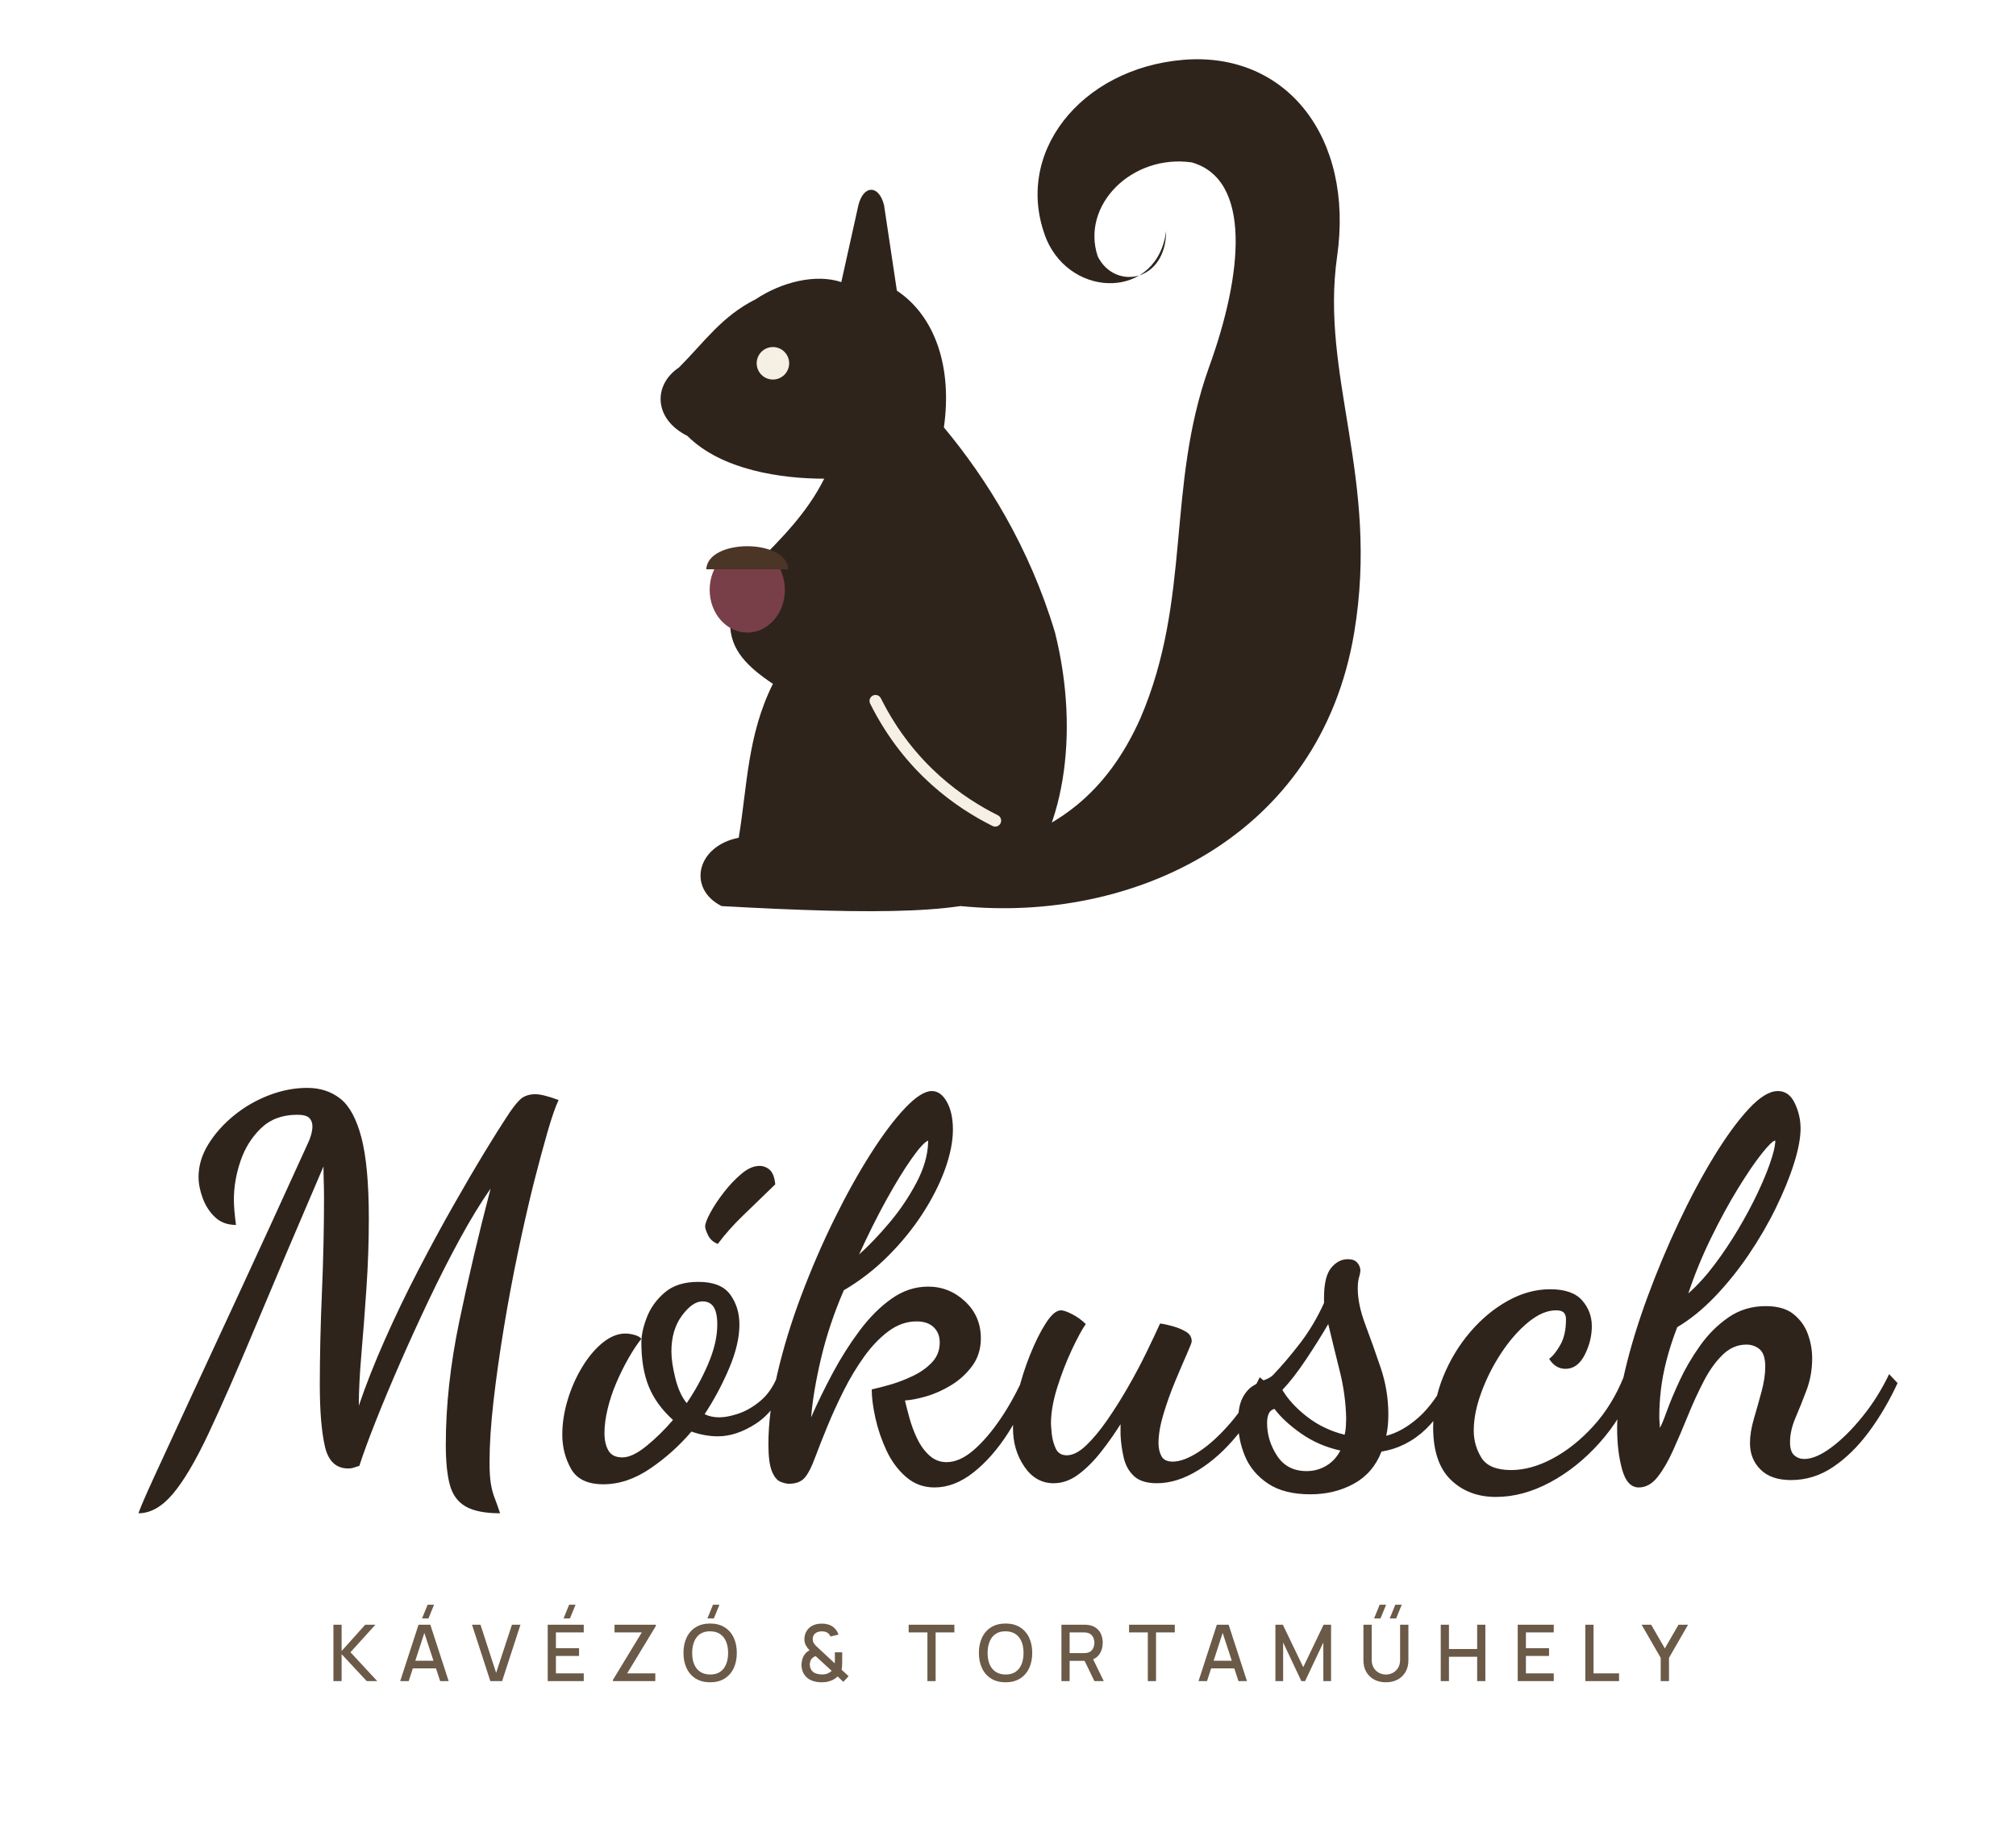
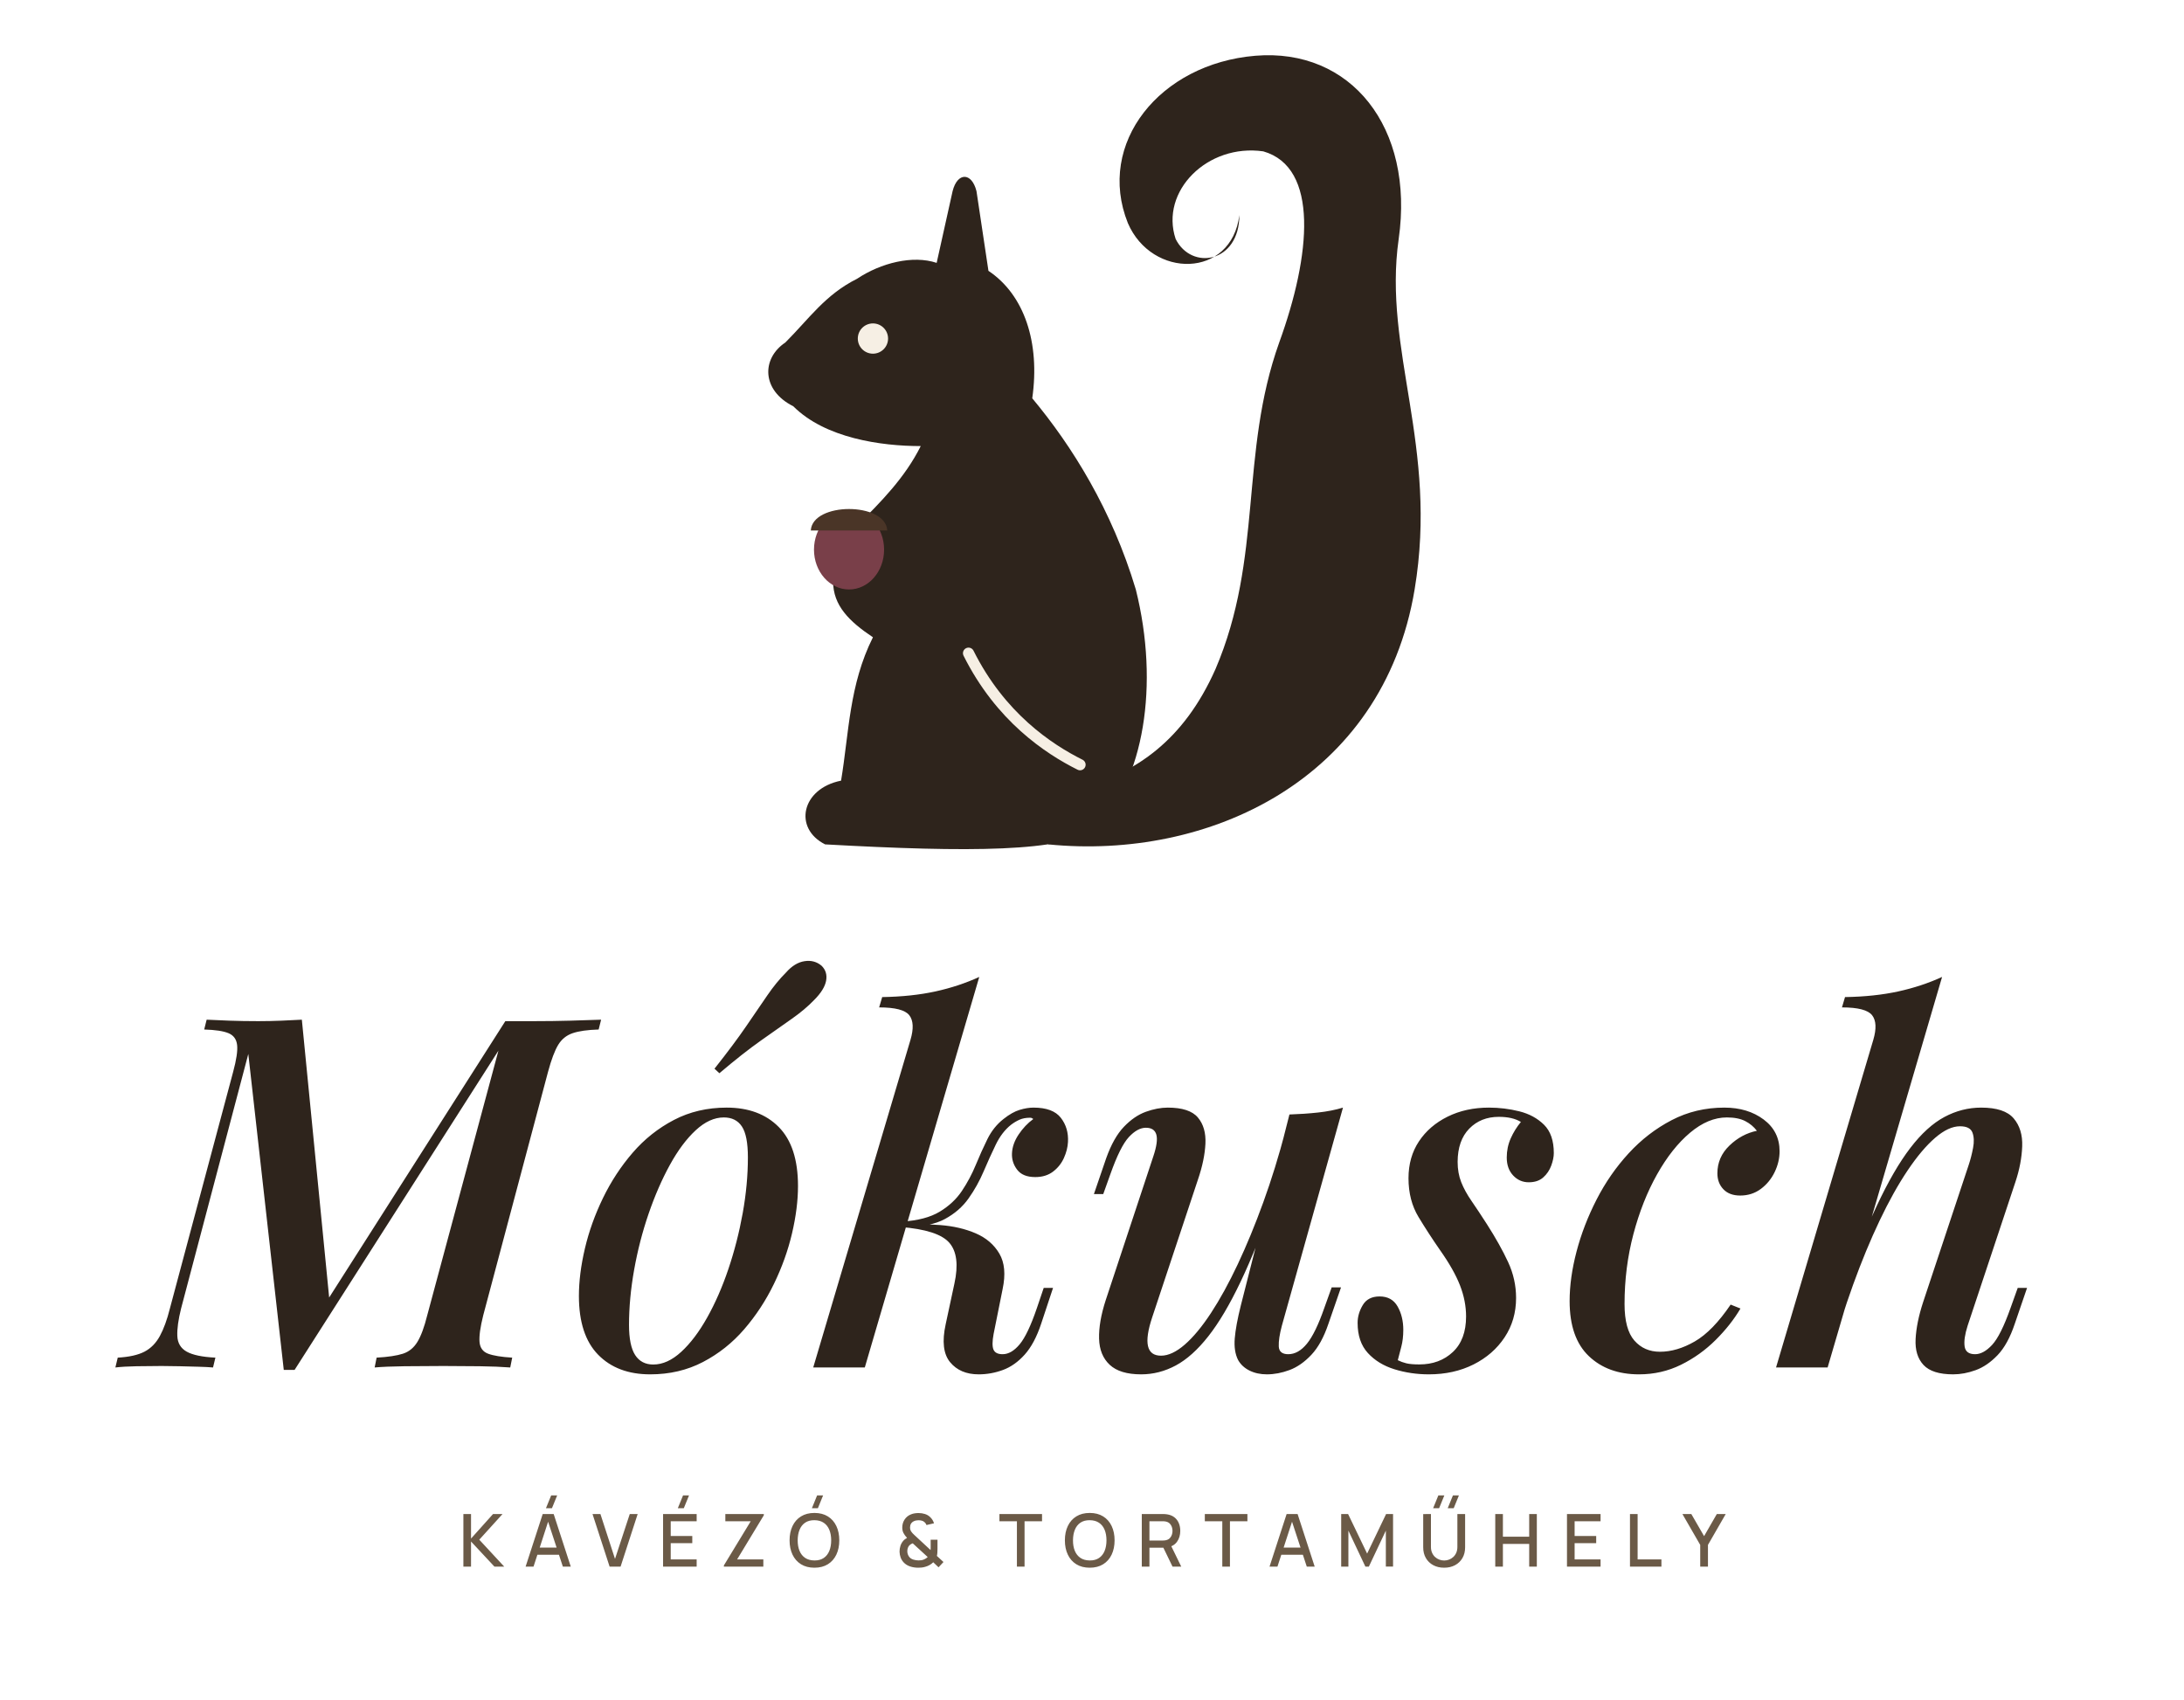
- <svg xmlns="http://www.w3.org/2000/svg" viewBox="0 0 283 256" role="img" aria-label="Mókusch kávézó és tortaműhely – logó">
-   <g transform="translate(65.3 0) scale(1.2)">
+ <svg xmlns="http://www.w3.org/2000/svg" viewBox="0 0 329 256" role="img" aria-label="Mókusch kávézó és tortaműhely – logó">
+   <g transform="translate(88.3 0) scale(1.2)">
    <path d="M58 106 C 78 108, 100 98, 104 74 C 107 56, 100 44, 102 30 C 104 16, 96 6, 84 7 C 72 8, 64 18, 68 28 C 71 35, 81 35, 82 27 C 82 33, 76 34, 74 30 C 72 24, 78 18, 85 19 C 92 21, 91 32, 87 43 C 82 57, 85 70, 79 84 C 75 93, 69 97, 62 99 Z" fill="#2E241C" />
    <path d="M30 106 C 26 104, 27 99, 32 98 C 33 92, 33 86, 36 80 C 33 78, 31 76, 31 73 C 28 70, 30 66, 34 66 C 37 63, 40 60, 42 56 C 37 56, 30 55, 26 51 C 22 49, 22 45, 25 43 C 28 40, 30 37, 34 35 C 37 33, 41 32, 44 33 L 46 24 C 46.6 21.6, 48.4 21.6, 49 24 L 50.5 34 C 55 37, 57 43, 56 50 C 61 56, 66 64, 69 74 C 72 86, 70 98, 64 104 C 60 107, 48 107, 30 106 Z" fill="#2E241C" />
    <circle cx="36" cy="42.5" r="1.9" fill="#F6EFE4" />
    <path d="M48 82 C 52 90, 58 94, 62 96" fill="none" stroke="#F6EFE4" stroke-width="1.4" stroke-linecap="round" />
    <g transform="translate(29 63)">
      <ellipse cx="4" cy="6" rx="4.4" ry="5" fill="#793F49" />
      <path d="M-0.8 3.6 C -0.6 0, 8.6 0, 8.8 3.6 Z" fill="#4A3527" />
    </g>
  </g>
-   <path d="M19.437 212.438Q19.807 211.328 21.62 207.369Q23.433 203.41 26.504 196.787Q29.575 190.164 33.793 181.062Q38.011 171.96 43.191 160.564Q43.487 159.972 43.672 159.306Q43.857 158.64 43.857 158.122Q43.857 157.382 43.413 156.938Q42.969 156.494 41.711 156.494Q38.603 156.494 36.642 158.381Q34.681 160.268 33.756 163.006Q32.831 165.744 32.831 168.408Q32.831 169.074 32.905 169.962Q32.979 170.85 33.127 171.96Q31.351 171.96 30.204 170.887Q29.057 169.814 28.465 168.223Q27.873 166.632 27.873 165.226Q27.873 162.858 29.242 160.638Q30.611 158.418 32.831 156.605Q35.051 154.792 37.752 153.756Q40.453 152.72 43.117 152.72Q45.855 152.72 47.779 154.237Q49.703 155.754 50.739 159.713Q51.775 163.672 51.775 171.072Q51.775 175.882 51.442 180.803Q51.109 185.724 50.739 190.016Q50.369 194.308 50.369 197.342Q51.849 192.976 54.032 188.055Q56.215 183.134 58.731 178.287Q61.247 173.44 63.689 169.148Q66.131 164.856 68.092 161.637Q70.053 158.418 71.089 156.864Q72.125 155.236 72.939 154.422Q73.753 153.608 75.159 153.608Q76.195 153.608 78.415 154.422Q77.749 155.828 76.861 158.899Q75.973 161.97 74.937 166.04Q73.827 170.48 72.717 175.771Q71.607 181.062 70.719 186.464Q69.831 191.866 69.276 196.713Q68.721 201.56 68.721 205.26Q68.721 207.184 68.906 208.294Q69.091 209.404 69.424 210.255Q69.757 211.106 70.201 212.438Q67.019 212.438 65.354 211.476Q63.689 210.514 63.134 208.405Q62.579 206.296 62.579 202.818Q62.579 194.604 64.466 185.539Q66.353 176.474 68.869 166.854Q66.797 169.814 64.577 173.884Q62.357 177.954 60.211 182.468Q58.065 186.982 56.141 191.385Q54.217 195.788 52.737 199.525Q51.257 203.262 50.443 205.778Q49.777 206.0 49.518 206.074Q49.259 206.148 48.889 206.148Q46.299 206.148 45.596 203.003Q44.893 199.858 44.893 194.382Q44.893 191.496 44.967 188.203Q45.041 184.91 45.189 181.469Q45.337 178.028 45.411 174.624Q45.485 171.22 45.485 168.112Q45.485 167.002 45.448 165.892Q45.411 164.782 45.411 163.746Q39.787 176.844 35.902 186.131Q32.017 195.418 29.279 201.227Q26.541 207.036 24.247 209.737Q21.953 212.438 19.437 212.438ZM84.705 208.368Q81.375 208.368 80.154 206.185Q78.933 204.002 78.933 201.412Q78.933 199.044 79.673 196.565Q80.413 194.086 81.708 191.94Q83.003 189.794 84.594 188.499Q86.185 187.204 87.813 187.204Q88.331 187.204 89.034 187.389Q89.737 187.574 90.033 187.944Q89.145 189.054 88.22 190.682Q87.295 192.31 86.518 194.123Q85.741 195.936 85.297 197.786Q84.853 199.636 84.853 201.19Q84.853 202.67 85.408 203.632Q85.963 204.594 87.369 204.594Q88.775 204.594 90.736 203.003Q92.697 201.412 94.473 199.34Q92.105 197.194 91.069 194.641Q90.033 192.088 90.033 188.462Q90.033 186.908 90.81 184.91Q91.587 182.912 93.326 181.432Q95.065 179.952 98.025 179.952Q101.207 179.952 102.502 181.728Q103.797 183.504 103.797 185.946Q103.797 188.684 102.354 192.088Q100.911 195.492 98.913 198.526Q99.801 198.97 100.985 198.97Q102.095 198.97 103.649 198.452Q105.203 197.934 106.683 196.713Q108.163 195.492 109.051 193.42L110.383 194.382Q108.755 198.156 106.054 199.895Q103.353 201.634 100.763 201.634Q99.801 201.634 98.839 201.449Q97.877 201.264 97.063 200.968Q94.547 203.928 91.291 206.148Q88.035 208.368 84.705 208.368ZM96.397 196.972Q98.173 194.382 99.431 191.422Q100.689 188.462 100.689 185.946Q100.689 184.244 100.171 183.467Q99.653 182.69 98.617 182.69Q97.211 182.69 95.731 184.688Q94.251 186.686 94.251 189.72Q94.251 191.274 94.806 193.494Q95.361 195.714 96.397 196.972ZM100.763 174.624Q99.801 174.254 99.394 173.403Q98.987 172.552 98.987 172.182Q98.987 171.59 99.727 170.221Q100.467 168.852 101.651 167.335Q102.835 165.818 104.13 164.745Q105.425 163.672 106.609 163.672Q107.423 163.672 108.052 164.227Q108.681 164.782 108.829 166.262Q106.239 168.778 104.278 170.665Q102.317 172.552 100.763 174.624ZM131.177 208.812Q128.883 208.812 127.181 207.332Q125.479 205.852 124.443 203.632Q123.407 201.412 122.889 199.081Q122.371 196.75 122.371 195.048Q123.407 194.826 124.961 194.382Q126.515 193.938 128.143 193.161Q129.771 192.384 130.844 191.237Q131.917 190.09 131.917 188.462Q131.917 187.13 131.066 186.316Q130.215 185.502 128.661 185.502Q126.589 185.502 124.739 186.871Q122.889 188.24 121.298 190.46Q119.707 192.68 118.412 195.27Q117.117 197.86 116.118 200.302Q115.119 202.744 114.453 204.52Q113.639 206.74 112.899 207.517Q112.159 208.294 110.753 208.294Q110.235 208.294 109.532 207.998Q108.829 207.702 108.348 206.518Q107.867 205.334 107.867 202.744Q107.867 198.23 109.125 192.828Q110.383 187.426 112.492 181.839Q114.601 176.252 117.117 171.146Q119.633 166.04 122.223 161.97Q124.813 157.9 127.07 155.532Q129.327 153.164 130.807 153.164Q132.065 153.164 132.916 154.681Q133.767 156.198 133.767 158.566Q133.767 161.082 132.657 164.153Q131.547 167.224 129.512 170.369Q127.477 173.514 124.665 176.326Q121.853 179.138 118.449 181.136Q116.377 185.946 115.267 190.645Q114.157 195.344 113.861 198.97Q115.193 195.936 116.895 192.754Q118.597 189.572 120.669 186.797Q122.741 184.022 125.146 182.32Q127.551 180.618 130.289 180.618Q133.249 180.618 135.469 182.69Q137.689 184.762 137.689 187.87Q137.689 190.09 136.505 191.718Q135.321 193.346 133.582 194.419Q131.843 195.492 130.067 196.01Q128.291 196.528 127.033 196.602Q127.255 197.564 127.662 199.044Q128.069 200.524 128.735 201.93Q129.401 203.336 130.437 204.298Q131.473 205.26 132.879 205.26Q134.729 205.26 136.69 203.558Q138.651 201.856 140.538 199.044Q142.425 196.232 143.905 192.828L144.941 194.086Q143.683 197.786 141.5 201.19Q139.317 204.594 136.653 206.703Q133.989 208.812 131.177 208.812ZM120.595 176.104Q122.593 174.328 124.813 171.701Q127.033 169.074 128.624 166.077Q130.215 163.08 130.289 160.342Q130.289 160.268 130.289 160.231Q130.289 160.194 130.289 160.12Q129.549 160.416 127.958 162.673Q126.367 164.93 124.443 168.408Q122.519 171.886 120.595 176.104ZM147.901 208.22Q145.385 208.22 143.794 205.889Q142.203 203.558 142.203 200.524Q142.203 198.452 142.869 195.64Q143.535 192.828 144.608 190.164Q145.681 187.5 146.828 185.724Q147.975 183.948 148.937 183.948Q149.455 183.948 150.528 184.503Q151.601 185.058 152.415 185.872Q151.601 187.056 150.454 189.498Q149.307 191.94 148.419 194.752Q147.531 197.564 147.531 199.858Q147.531 200.154 147.642 201.264Q147.753 202.374 148.197 203.336Q148.641 204.298 149.751 204.298Q151.009 204.298 152.452 202.929Q153.895 201.56 155.412 199.377Q156.929 197.194 158.372 194.678Q159.815 192.162 160.962 189.794Q162.109 187.426 162.849 185.798Q163.515 185.872 164.588 186.168Q165.661 186.464 166.475 186.945Q167.289 187.426 167.289 188.314Q167.289 188.536 166.586 190.127Q165.883 191.718 164.958 193.938Q164.033 196.158 163.33 198.489Q162.627 200.82 162.627 202.596Q162.627 203.632 163.034 204.409Q163.441 205.186 164.625 205.186Q166.179 205.186 168.325 203.78Q170.471 202.374 172.765 199.71Q175.059 197.046 176.835 193.346L177.945 194.234Q176.317 198.23 173.727 201.412Q171.137 204.594 168.177 206.407Q165.217 208.22 162.405 208.22Q160.259 208.22 159.186 207.221Q158.113 206.222 157.743 204.631Q157.373 203.04 157.299 201.412Q157.299 201.042 157.299 200.635Q157.299 200.228 157.299 199.932Q156.041 201.93 154.561 203.817Q153.081 205.704 151.416 206.962Q149.751 208.22 147.901 208.22ZM183.939 209.774Q180.239 209.774 177.982 208.257Q175.725 206.74 174.763 204.409Q173.801 202.078 173.801 199.636Q173.801 197.49 174.393 196.306Q174.985 195.122 175.873 194.567Q176.761 194.012 177.538 193.716Q178.315 193.42 178.685 193.05Q180.535 191.126 182.496 188.573Q184.457 186.02 185.863 182.912V182.172Q185.863 179.212 186.862 177.991Q187.861 176.77 189.193 176.77Q190.081 176.77 190.488 177.214Q190.895 177.658 190.969 178.25Q190.969 178.694 190.784 179.286Q190.599 179.878 190.599 180.914Q190.599 183.134 191.672 185.983Q192.745 188.832 193.818 192.014Q194.891 195.196 194.891 198.526Q194.891 199.414 194.817 200.154Q194.743 200.894 194.595 201.56Q196.889 200.968 199.109 199.007Q201.329 197.046 203.327 193.198L204.215 193.864Q202.809 198.082 200.145 200.635Q197.481 203.188 193.929 203.78Q192.745 206.814 190.044 208.294Q187.343 209.774 183.939 209.774ZM183.421 206.518Q184.901 206.518 186.159 205.778Q187.417 205.038 188.157 203.632Q185.123 202.966 182.681 201.264Q180.239 199.562 178.907 197.786Q177.871 198.008 177.871 199.784Q177.871 202.226 179.277 204.372Q180.683 206.518 183.421 206.518ZM188.749 201.412Q188.897 200.894 188.934 200.191Q188.971 199.488 188.971 199.118Q188.897 195.788 188.083 192.532Q187.269 189.276 186.455 185.872Q185.123 188.166 183.347 190.83Q181.571 193.494 180.017 195.122Q181.201 197.12 183.495 198.896Q185.789 200.672 188.749 201.412ZM209.987 210.144Q206.139 210.144 203.66 207.739Q201.181 205.334 201.181 200.376Q201.181 196.75 202.587 193.272Q203.993 189.794 206.361 187.019Q208.729 184.244 211.652 182.616Q214.575 180.988 217.609 180.988Q220.717 180.988 222.086 182.542Q223.455 184.096 223.455 186.168Q223.455 188.24 222.456 190.201Q221.457 192.162 219.755 192.162Q218.349 192.162 217.461 190.756Q218.201 190.238 219.015 188.832Q219.829 187.426 219.829 185.206Q219.829 184.614 219.533 184.281Q219.237 183.948 218.423 183.948Q216.573 183.948 214.538 185.613Q212.503 187.278 210.764 189.905Q209.025 192.532 207.952 195.455Q206.879 198.378 206.879 200.82Q206.879 202.892 207.952 204.631Q209.025 206.37 212.133 206.37Q214.945 206.37 217.979 204.742Q221.013 203.114 223.677 200.191Q226.341 197.268 227.969 193.198L229.449 194.53Q227.673 199.044 224.528 202.559Q221.383 206.074 217.572 208.109Q213.761 210.144 209.987 210.144ZM230.041 208.812Q228.413 208.812 227.71 206.296Q227.007 203.78 227.007 200.45Q227.007 197.046 228.154 192.236Q229.301 187.426 231.262 182.098Q233.223 176.77 235.628 171.664Q238.033 166.558 240.586 162.377Q243.139 158.196 245.47 155.68Q247.801 153.164 249.577 153.164Q251.131 153.164 251.945 154.866Q252.759 156.568 252.759 158.418Q252.759 160.416 251.834 163.339Q250.909 166.262 249.281 169.592Q247.653 172.922 245.47 176.141Q243.287 179.36 240.734 182.024Q238.181 184.688 235.443 186.316Q234.481 188.832 233.926 191.015Q233.371 193.198 233.149 195.122Q232.927 197.046 232.927 198.896Q232.927 199.266 232.964 199.673Q233.001 200.08 233.001 200.45Q233.297 200.006 233.963 198.156Q234.629 196.306 235.776 193.827Q236.923 191.348 238.625 188.943Q240.327 186.538 242.621 184.947Q244.915 183.356 247.875 183.356Q250.391 183.356 251.797 184.503Q253.203 185.65 253.795 187.315Q254.387 188.98 254.387 190.682Q254.387 193.05 253.61 195.122Q252.833 197.194 252.056 199.007Q251.279 200.82 251.279 202.448Q251.279 203.78 251.871 204.298Q252.463 204.816 253.277 204.816Q254.905 204.816 257.088 203.188Q259.271 201.56 261.454 198.859Q263.637 196.158 265.191 192.902L266.375 194.16Q264.673 197.86 262.379 200.968Q260.085 204.076 257.347 205.926Q254.609 207.776 251.427 207.776Q248.615 207.776 247.135 206.296Q245.655 204.816 245.655 202.596Q245.655 201.042 246.21 199.155Q246.765 197.268 247.283 195.344Q247.801 193.42 247.801 191.866Q247.801 190.09 247.024 189.424Q246.247 188.758 245.137 188.758Q243.287 188.758 241.807 190.201Q240.327 191.644 239.143 193.938Q237.959 196.232 236.923 198.785Q235.887 201.338 234.851 203.632Q233.815 205.926 232.668 207.369Q231.521 208.812 230.041 208.812ZM236.997 181.58Q238.921 179.878 240.697 177.51Q242.473 175.142 243.99 172.589Q245.507 170.036 246.654 167.631Q247.801 165.226 248.467 163.302Q249.133 161.378 249.207 160.342Q249.207 160.268 249.207 160.231Q249.207 160.194 249.207 160.12Q248.763 160.12 247.32 161.933Q245.877 163.746 243.99 166.817Q242.103 169.888 240.216 173.736Q238.329 177.584 236.997 181.58Z" fill="#2E241C" />
-   <path d="M46.805 236.0V228.08H47.956V231.776L51.271 228.08H52.701L49.199 231.945L52.957 236.0H51.483L47.956 232.216V236.0ZM60.147 227.2H59.245L60.029 225.275H60.931ZM56.179 236.0 58.753 228.08H60.407L62.981 236.0H61.789L59.417 228.773H59.718L57.371 236.0ZM57.514 234.214V233.136H61.65V234.214ZM68.832 236.0 66.258 228.08H67.449L69.646 234.838L71.868 228.08H73.059L70.485 236.0ZM80.01 227.2H79.108L79.893 225.275H80.795ZM76.886 236.0V228.08H81.946V229.165H78.038V231.384H81.286V232.469H78.038V234.915H81.946V236.0ZM86.046 236.0V235.82L90.091 229.165H86.266V228.08H92.063V228.267L88.041 234.911H91.99V236.0ZM100.208 227.2H99.306L100.09 225.275H100.992ZM99.687 236.165Q98.501 236.165 97.664 235.644Q96.827 235.124 96.385 234.194Q95.943 233.265 95.943 232.04Q95.943 230.815 96.385 229.886Q96.827 228.956 97.664 228.436Q98.501 227.915 99.687 227.915Q100.873 227.915 101.71 228.436Q102.547 228.956 102.989 229.886Q103.431 230.815 103.431 232.04Q103.431 233.265 102.989 234.194Q102.547 235.124 101.71 235.644Q100.873 236.165 99.687 236.165ZM99.687 235.072Q100.528 235.08 101.088 234.699Q101.649 234.319 101.929 233.633Q102.21 232.947 102.21 232.04Q102.21 231.133 101.929 230.453Q101.649 229.774 101.088 229.395Q100.528 229.015 99.687 229.008Q98.845 229 98.287 229.38Q97.729 229.759 97.448 230.446Q97.168 231.133 97.164 232.04Q97.161 232.947 97.441 233.626Q97.722 234.304 98.284 234.685Q98.845 235.065 99.687 235.072ZM115.328 236.165Q114.667 236.165 114.088 235.971Q113.51 235.776 113.121 235.358Q112.815 235.021 112.67 234.618Q112.525 234.214 112.509 233.756Q112.507 233.31 112.638 232.889Q112.769 232.467 113.048 232.139Q113.174 231.985 113.327 231.873Q113.48 231.761 113.638 231.673Q113.284 231.288 113.102 230.939Q112.919 230.59 112.919 230.108Q112.919 229.44 113.271 228.904Q113.623 228.368 114.236 228.128Q114.516 228.014 114.807 227.972Q115.097 227.93 115.376 227.93Q115.871 227.93 116.333 228.075Q116.795 228.219 117.121 228.542Q117.33 228.733 117.477 228.976Q117.624 229.219 117.701 229.473L116.568 229.737Q116.476 229.473 116.26 229.29Q116.078 229.129 115.838 229.072Q115.598 229.015 115.361 229.015Q114.971 229.015 114.661 229.162Q114.373 229.301 114.231 229.54Q114.089 229.78 114.089 230.115Q114.089 230.41 114.194 230.593Q114.298 230.775 114.47 230.973Q114.577 231.088 114.722 231.221Q114.866 231.354 115.02 231.497L117.18 233.503Q117.191 233.38 117.195 233.244Q117.198 233.107 117.198 232.982L117.195 231.952H118.225V233.312Q118.225 233.657 118.204 233.934Q118.183 234.211 118.133 234.39L119.127 235.307L118.383 236.103L117.583 235.344Q117.334 235.597 117.019 235.77Q116.703 235.943 116.384 236.026Q116.119 236.108 115.857 236.137Q115.596 236.165 115.328 236.165ZM115.365 235.065Q115.585 235.065 115.77 235.04Q115.955 235.015 116.128 234.944Q116.361 234.85 116.505 234.751Q116.65 234.652 116.751 234.559L114.496 232.491Q114.324 232.552 114.178 232.649Q114.032 232.746 113.928 232.872Q113.803 233.032 113.74 233.242Q113.677 233.452 113.678 233.694Q113.682 233.961 113.766 234.177Q113.849 234.392 113.99 234.563Q114.21 234.828 114.602 234.947Q114.993 235.065 115.365 235.065ZM130.189 236.0V229.165H127.556V228.08H133.973V229.165H131.34V236.0ZM141.158 236.165Q139.972 236.165 139.135 235.644Q138.298 235.124 137.857 234.194Q137.415 233.265 137.415 232.04Q137.415 230.815 137.857 229.886Q138.298 228.956 139.135 228.436Q139.972 227.915 141.158 227.915Q142.345 227.915 143.182 228.436Q144.018 228.956 144.46 229.886Q144.902 230.815 144.902 232.04Q144.902 233.265 144.46 234.194Q144.018 235.124 143.182 235.644Q142.345 236.165 141.158 236.165ZM141.158 235.072Q142 235.08 142.56 234.699Q143.12 234.319 143.401 233.633Q143.681 232.947 143.681 232.04Q143.681 231.133 143.401 230.453Q143.12 229.774 142.56 229.395Q142 229.015 141.158 229.008Q140.317 229 139.759 229.38Q139.2 229.759 138.92 230.446Q138.639 231.133 138.636 232.04Q138.632 232.947 138.913 233.626Q139.193 234.304 139.755 234.685Q140.317 235.065 141.158 235.072ZM149 236.0V228.08H152.201Q152.317 228.08 152.487 228.088Q152.658 228.096 152.81 228.124Q153.474 228.227 153.916 228.574Q154.359 228.922 154.578 229.449Q154.797 229.976 154.797 230.617Q154.797 231.563 154.313 232.247Q153.829 232.931 152.861 233.1L152.392 233.155H150.152V236.0ZM153.631 236.0 152.069 232.777 153.228 232.48 154.944 236.0ZM150.152 232.069H152.157Q152.265 232.069 152.4 232.058Q152.535 232.047 152.656 232.018Q153.01 231.934 153.223 231.712Q153.437 231.49 153.532 231.199Q153.628 230.909 153.628 230.617Q153.628 230.326 153.532 230.035Q153.437 229.745 153.223 229.523Q153.01 229.301 152.656 229.217Q152.535 229.186 152.4 229.175Q152.265 229.165 152.157 229.165H150.152ZM161.128 236.0V229.165H158.496V228.08H164.912V229.165H162.28V236.0ZM168.244 236.0 170.818 228.08H172.472L175.046 236.0H173.854L171.482 228.773H171.783L169.436 236.0ZM169.579 234.214V233.136H173.715V234.214ZM179.038 236.0V228.08H180.079L182.946 234.038L185.803 228.08H186.851V235.996H185.766V230.577L183.207 236.0H182.682L180.123 230.577V236.0ZM194.55 236.165Q193.619 236.165 192.908 235.784Q192.196 235.402 191.795 234.71Q191.393 234.018 191.393 233.085V228.087L192.559 228.08V233.026Q192.559 233.53 192.73 233.915Q192.9 234.299 193.186 234.558Q193.472 234.817 193.828 234.949Q194.184 235.08 194.55 235.08Q194.924 235.08 195.28 234.947Q195.636 234.814 195.92 234.554Q196.204 234.295 196.373 233.911Q196.541 233.527 196.541 233.026V228.08H197.707V233.085Q197.707 234.016 197.306 234.708Q196.904 235.4 196.193 235.783Q195.482 236.165 194.55 236.165ZM195.988 227.2H195.086L195.87 225.275H196.772ZM193.791 227.2H192.889L193.674 225.275H194.576ZM202.247 236.0V228.08H203.399V231.494H207.359V228.08H208.51V236.0H207.359V232.579H203.399V236.0ZM213.052 236.0V228.08H218.112V229.165H214.203V231.384H217.452V232.469H214.203V234.915H218.112V236.0ZM222.542 236.0V228.08H223.693V234.915H227.279V236.0ZM233.123 236.0V232.729L230.442 228.08H231.784L233.706 231.409L235.623 228.08H236.965L234.289 232.729V236.0Z" fill="#6B5A47" />
+   <path d="M76.122 153.83H80.414Q83.27 153.83 85.927 153.756Q88.583 153.682 90.552 153.608L90.182 155.088Q87.666 155.162 86.26 155.643Q84.854 156.124 84.077 157.419Q83.3 158.714 82.56 161.452L72.792 198.156Q72.126 200.82 72.237 202.152Q72.348 203.484 73.532 203.928Q74.716 204.372 77.158 204.52L76.862 206.0Q74.953 205.852 72.303 205.815Q69.654 205.778 66.798 205.778Q63.69 205.778 60.9 205.815Q58.11 205.852 56.438 206.0L56.734 204.52Q59.324 204.372 60.693 203.928Q62.062 203.484 62.876 202.152Q63.69 200.82 64.356 198.156L75.086 158.27L44.376 206.37H42.748L37.405 158.773L27.282 197.105Q26.645 199.651 26.712 201.257Q26.779 202.862 28.125 203.617Q29.472 204.372 32.447 204.52L32.092 206.0Q31.263 205.926 29.909 205.889Q28.555 205.852 27.089 205.815Q25.624 205.778 24.351 205.778Q22.487 205.778 20.563 205.815Q18.639 205.852 17.381 206.0L17.736 204.52Q20.326 204.372 21.769 203.617Q23.212 202.862 24.085 201.257Q24.958 199.651 25.595 197.105L35.126 161.452Q35.866 158.714 35.718 157.419Q35.57 156.124 34.423 155.643Q33.276 155.162 30.76 155.088L31.13 153.608Q32.491 153.682 34.556 153.756Q36.621 153.83 38.9 153.83Q40.631 153.83 42.407 153.756Q44.183 153.682 45.471 153.608L49.585 195.462ZM109.037 168.334Q106.891 168.334 104.804 170.265Q102.717 172.197 100.912 175.482Q99.106 178.768 97.708 182.838Q96.309 186.908 95.532 191.259Q94.755 195.61 94.755 199.577Q94.755 202.7 95.68 204.128Q96.605 205.556 98.411 205.556Q100.542 205.556 102.621 203.647Q104.701 201.738 106.528 198.482Q108.356 195.226 109.725 191.17Q111.094 187.115 111.879 182.771Q112.663 178.428 112.663 174.343Q112.663 171.057 111.76 169.696Q110.857 168.334 109.037 168.334ZM87.207 195.226Q87.207 191.925 88.11 188.077Q89.013 184.229 90.833 180.477Q92.653 176.726 95.31 173.647Q97.967 170.569 101.526 168.711Q105.085 166.854 109.466 166.854Q114.424 166.854 117.318 169.784Q120.211 172.715 120.211 178.664Q120.211 181.965 119.308 185.813Q118.405 189.661 116.585 193.413Q114.765 197.164 112.108 200.243Q109.451 203.321 105.892 205.179Q102.333 207.036 97.952 207.036Q92.994 207.036 90.1 204.076Q87.207 201.116 87.207 195.226ZM107.631 160.993Q110.561 157.293 112.389 154.622Q114.217 151.95 115.579 149.96Q116.94 147.969 118.405 146.504Q119.708 145.024 121.195 144.795Q122.683 144.565 123.763 145.483Q124.695 146.4 124.444 147.747Q124.192 149.094 122.638 150.648Q121.262 152.084 119.279 153.475Q117.295 154.866 114.602 156.768Q111.908 158.67 108.371 161.674ZM130.275 206.0H122.505L137.157 156.642Q137.897 154.126 136.979 152.942Q136.062 151.758 132.436 151.758L132.895 150.204Q137.364 150.13 140.909 149.353Q144.453 148.576 147.517 147.17ZM149.678 200.953Q149.367 202.626 149.663 203.314Q149.959 204.002 151.039 204.002Q152.357 204.002 153.6 202.515Q154.843 201.027 156.205 197.031L157.226 194.012H158.632L156.841 199.414Q155.849 202.404 154.362 204.061Q152.875 205.719 151.084 206.377Q149.293 207.036 147.428 207.036Q144.631 207.036 143.121 205.201Q141.612 203.366 142.455 199.503L143.773 193.361Q144.69 189.172 143.018 187.226Q141.345 185.28 135.633 184.836V184.54Q138.593 184.318 141.612 184.547Q144.631 184.777 146.992 185.798Q149.352 186.819 150.544 188.847Q151.735 190.874 151.039 194.175ZM155.169 168.378Q154.251 168.378 153.585 168.674Q152.919 168.97 152.297 169.444Q150.921 170.539 150.003 172.434Q149.086 174.328 148.168 176.481Q147.251 178.635 145.904 180.537Q144.557 182.438 142.337 183.637Q140.117 184.836 136.521 184.762L135.781 184.836L135.929 184.022Q139.451 183.8 141.553 182.535Q143.654 181.269 144.897 179.412Q146.141 177.554 146.984 175.505Q147.828 173.455 148.745 171.597Q149.663 169.74 151.187 168.556Q152.475 167.535 153.6 167.194Q154.725 166.854 155.687 166.854Q158.617 166.854 159.808 168.393Q161 169.932 160.881 172.034Q160.822 173.218 160.267 174.446Q159.712 175.675 158.632 176.496Q157.551 177.318 155.953 177.318Q154.073 177.318 153.23 176.215Q152.386 175.112 152.445 173.751Q152.505 172.315 153.444 170.909Q154.384 169.503 155.657 168.571Q155.539 168.482 155.435 168.43Q155.331 168.378 155.169 168.378ZM192.05 180.278Q189.342 187.929 186.885 193.087Q184.428 198.245 182.023 201.301Q179.618 204.357 177.124 205.697Q174.631 207.036 171.907 207.036Q168.711 207.036 167.171 205.6Q165.632 204.165 165.566 201.656Q165.499 199.148 166.565 195.862L173.743 174.18Q174.483 171.975 174.194 170.931Q173.905 169.888 172.618 169.888Q171.36 169.888 170.057 171.287Q168.755 172.685 167.275 176.859L166.195 179.878H164.789L166.639 174.476Q167.749 171.368 169.31 169.74Q170.871 168.112 172.61 167.483Q174.349 166.854 175.918 166.854Q179.189 166.854 180.447 168.341Q181.705 169.829 181.587 172.286Q181.468 174.742 180.462 177.688L173.565 198.452Q171.641 204.224 174.897 204.224Q176.555 204.224 178.479 202.552Q180.403 200.879 182.43 197.786Q184.458 194.693 186.456 190.453Q188.454 186.212 190.304 181.114Q192.154 176.015 193.649 170.302ZM193.101 199.71Q192.583 201.649 192.635 202.825Q192.687 204.002 194.063 204.002Q195.587 204.002 196.882 202.411Q198.177 200.82 199.495 197.031L200.605 193.938H202.011L200.116 199.414Q199.095 202.448 197.548 204.091Q196.002 205.734 194.263 206.385Q192.524 207.036 190.837 207.036Q189.371 207.036 188.224 206.466Q187.077 205.896 186.5 204.86Q185.849 203.558 186.004 201.627Q186.16 199.695 186.915 196.676L194.241 167.89Q196.49 167.816 198.547 167.594Q200.605 167.372 202.307 166.854ZM210.565 204.905Q211.157 205.201 211.845 205.371Q212.533 205.541 213.806 205.541Q216.87 205.541 218.86 203.669Q220.851 201.797 220.851 198.319Q220.851 195.98 219.933 193.627Q219.016 191.274 216.914 188.299Q215.197 185.828 213.688 183.334Q212.178 180.84 212.178 177.495Q212.178 174.313 213.747 171.945Q215.316 169.577 218.069 168.216Q220.821 166.854 224.299 166.854Q226.638 166.854 228.88 167.416Q231.122 167.979 232.595 169.437Q234.067 170.894 234.067 173.706Q234.067 174.535 233.683 175.586Q233.298 176.637 232.476 177.369Q231.655 178.102 230.293 178.102Q228.902 178.102 227.94 177.073Q226.978 176.045 226.978 174.372Q226.978 172.833 227.578 171.486Q228.177 170.14 229.109 169.015Q227.866 168.245 225.779 168.245Q223.071 168.245 221.332 170.021Q219.593 171.797 219.578 175.024Q219.578 176.711 220.118 178.08Q220.659 179.449 221.665 180.907Q222.671 182.364 224.003 184.436Q225.972 187.515 227.178 190.112Q228.384 192.71 228.384 195.522Q228.384 198.852 226.66 201.456Q224.936 204.061 221.968 205.549Q219.001 207.036 215.242 207.036Q212.533 207.036 210.069 206.274Q207.605 205.512 206.058 203.824Q204.512 202.137 204.512 199.281Q204.512 197.904 205.289 196.602Q206.066 195.3 207.827 195.3Q209.677 195.3 210.535 196.809Q211.394 198.319 211.394 200.332Q211.394 201.752 211.09 202.892Q210.787 204.032 210.565 204.905ZM260.13 168.334Q257.333 168.334 254.595 170.635Q251.857 172.937 249.622 176.911Q247.387 180.884 246.055 185.924Q244.723 190.963 244.723 196.439Q244.723 200.258 246.203 201.945Q247.683 203.632 250.051 203.632Q252.612 203.632 255.305 202.078Q257.999 200.524 260.707 196.528L262.187 197.12Q260.752 199.562 258.45 201.856Q256.149 204.15 253.226 205.593Q250.303 207.036 246.899 207.036Q242.222 207.036 239.336 204.283Q236.45 201.53 236.45 195.995Q236.45 192.502 237.494 188.529Q238.537 184.555 240.513 180.699Q242.489 176.844 245.345 173.736Q248.201 170.628 251.827 168.741Q255.453 166.854 259.76 166.854Q263.283 166.854 265.68 168.645Q268.078 170.436 268.078 173.425Q268.078 175.024 267.338 176.563Q266.598 178.102 265.258 179.101Q263.919 180.1 262.143 180.1Q260.515 180.1 259.612 179.153Q258.709 178.206 258.709 176.755Q258.709 174.313 260.53 172.567Q262.35 170.82 264.659 170.347Q263.963 169.429 262.898 168.882Q261.832 168.334 260.13 168.334ZM275.315 206.0H267.545L282.197 156.642Q282.937 154.126 282.019 152.942Q281.102 151.758 277.476 151.758L277.935 150.204Q282.404 150.13 285.949 149.353Q289.493 148.576 292.557 147.17ZM277.313 195.122Q280.169 187.1 282.722 181.647Q285.275 176.193 287.769 172.937Q290.263 169.681 292.905 168.267Q295.547 166.854 298.447 166.854Q301.97 166.854 303.346 168.482Q304.723 170.11 304.626 172.693Q304.53 175.275 303.613 178.028L296.405 199.71Q295.783 201.664 295.954 202.833Q296.124 204.002 297.53 204.002Q298.788 204.002 300.09 202.603Q301.393 201.205 302.873 197.031L303.953 194.012H305.359L303.509 199.414Q302.473 202.522 300.912 204.15Q299.35 205.778 297.611 206.407Q295.872 207.036 294.229 207.036Q291.077 207.036 289.76 205.623Q288.443 204.209 288.568 201.73Q288.694 199.251 289.686 196.202L296.583 175.438Q296.967 174.284 297.226 172.922Q297.485 171.56 297.13 170.613Q296.775 169.666 295.251 169.666Q293.534 169.666 291.521 171.398Q289.508 173.129 287.37 176.311Q285.231 179.493 283.144 183.881Q281.057 188.27 279.148 193.546Q277.239 198.822 275.626 204.772Z" fill="#2E241C" />
+   <path d="M69.805 236.0V228.08H70.956V231.776L74.271 228.08H75.701L72.199 231.945L75.957 236.0H74.483L70.956 232.216V236.0ZM83.147 227.2H82.245L83.029 225.275H83.931ZM79.179 236.0 81.753 228.08H83.407L85.981 236.0H84.789L82.417 228.773H82.718L80.371 236.0ZM80.514 234.214V233.136H84.65V234.214ZM91.832 236.0 89.258 228.08H90.449L92.646 234.838L94.868 228.08H96.059L93.485 236.0ZM103.01 227.2H102.108L102.893 225.275H103.795ZM99.886 236.0V228.08H104.946V229.165H101.038V231.384H104.286V232.469H101.038V234.915H104.946V236.0ZM109.046 236.0V235.82L113.091 229.165H109.266V228.08H115.063V228.267L111.041 234.911H114.99V236.0ZM123.208 227.2H122.306L123.09 225.275H123.992ZM122.687 236.165Q121.501 236.165 120.664 235.644Q119.827 235.124 119.385 234.194Q118.943 233.265 118.943 232.04Q118.943 230.815 119.385 229.886Q119.827 228.956 120.664 228.436Q121.501 227.915 122.687 227.915Q123.873 227.915 124.71 228.436Q125.547 228.956 125.989 229.886Q126.431 230.815 126.431 232.04Q126.431 233.265 125.989 234.194Q125.547 235.124 124.71 235.644Q123.873 236.165 122.687 236.165ZM122.687 235.072Q123.528 235.08 124.088 234.699Q124.649 234.319 124.929 233.633Q125.21 232.947 125.21 232.04Q125.21 231.133 124.929 230.453Q124.649 229.774 124.088 229.395Q123.528 229.015 122.687 229.008Q121.845 229 121.287 229.38Q120.729 229.759 120.448 230.446Q120.168 231.133 120.164 232.04Q120.161 232.947 120.441 233.626Q120.722 234.304 121.284 234.685Q121.845 235.065 122.687 235.072ZM138.328 236.165Q137.667 236.165 137.088 235.971Q136.51 235.776 136.121 235.358Q135.815 235.021 135.67 234.618Q135.525 234.214 135.509 233.756Q135.507 233.31 135.638 232.889Q135.769 232.467 136.048 232.139Q136.174 231.985 136.327 231.873Q136.48 231.761 136.638 231.673Q136.284 231.288 136.102 230.939Q135.919 230.59 135.919 230.108Q135.919 229.44 136.271 228.904Q136.623 228.368 137.236 228.128Q137.516 228.014 137.807 227.972Q138.097 227.93 138.376 227.93Q138.871 227.93 139.333 228.075Q139.795 228.219 140.121 228.542Q140.33 228.733 140.477 228.976Q140.624 229.219 140.701 229.473L139.568 229.737Q139.476 229.473 139.26 229.29Q139.078 229.129 138.838 229.072Q138.598 229.015 138.361 229.015Q137.971 229.015 137.661 229.162Q137.373 229.301 137.231 229.54Q137.089 229.78 137.089 230.115Q137.089 230.41 137.194 230.593Q137.298 230.775 137.47 230.973Q137.577 231.088 137.722 231.221Q137.866 231.354 138.02 231.497L140.18 233.503Q140.191 233.38 140.195 233.244Q140.198 233.107 140.198 232.982L140.195 231.952H141.225V233.312Q141.225 233.657 141.204 233.934Q141.183 234.211 141.133 234.39L142.127 235.307L141.383 236.103L140.583 235.344Q140.334 235.597 140.019 235.77Q139.703 235.943 139.384 236.026Q139.119 236.108 138.857 236.137Q138.596 236.165 138.328 236.165ZM138.365 235.065Q138.585 235.065 138.77 235.04Q138.955 235.015 139.128 234.944Q139.361 234.85 139.505 234.751Q139.65 234.652 139.751 234.559L137.496 232.491Q137.324 232.552 137.178 232.649Q137.032 232.746 136.928 232.872Q136.803 233.032 136.74 233.242Q136.677 233.452 136.678 233.694Q136.682 233.961 136.766 234.177Q136.849 234.392 136.99 234.563Q137.21 234.828 137.602 234.947Q137.993 235.065 138.365 235.065ZM153.189 236.0V229.165H150.556V228.08H156.973V229.165H154.34V236.0ZM164.158 236.165Q162.972 236.165 162.135 235.644Q161.298 235.124 160.857 234.194Q160.415 233.265 160.415 232.04Q160.415 230.815 160.857 229.886Q161.298 228.956 162.135 228.436Q162.972 227.915 164.158 227.915Q165.345 227.915 166.182 228.436Q167.018 228.956 167.46 229.886Q167.902 230.815 167.902 232.04Q167.902 233.265 167.46 234.194Q167.018 235.124 166.182 235.644Q165.345 236.165 164.158 236.165ZM164.158 235.072Q165 235.08 165.56 234.699Q166.12 234.319 166.401 233.633Q166.681 232.947 166.681 232.04Q166.681 231.133 166.401 230.453Q166.12 229.774 165.56 229.395Q165 229.015 164.158 229.008Q163.317 229 162.759 229.38Q162.2 229.759 161.92 230.446Q161.639 231.133 161.636 232.04Q161.632 232.947 161.913 233.626Q162.193 234.304 162.755 234.685Q163.317 235.065 164.158 235.072ZM172 236.0V228.08H175.201Q175.317 228.08 175.487 228.088Q175.658 228.096 175.81 228.124Q176.474 228.227 176.916 228.574Q177.359 228.922 177.578 229.449Q177.797 229.976 177.797 230.617Q177.797 231.563 177.313 232.247Q176.829 232.931 175.861 233.1L175.392 233.155H173.152V236.0ZM176.631 236.0 175.069 232.777 176.228 232.48 177.944 236.0ZM173.152 232.069H175.157Q175.265 232.069 175.4 232.058Q175.535 232.047 175.656 232.018Q176.01 231.934 176.223 231.712Q176.437 231.49 176.532 231.199Q176.628 230.909 176.628 230.617Q176.628 230.326 176.532 230.035Q176.437 229.745 176.223 229.523Q176.01 229.301 175.656 229.217Q175.535 229.186 175.4 229.175Q175.265 229.165 175.157 229.165H173.152ZM184.128 236.0V229.165H181.496V228.08H187.912V229.165H185.28V236.0ZM191.244 236.0 193.818 228.08H195.472L198.046 236.0H196.854L194.482 228.773H194.783L192.436 236.0ZM192.579 234.214V233.136H196.715V234.214ZM202.038 236.0V228.08H203.079L205.946 234.038L208.803 228.08H209.851V235.996H208.766V230.577L206.207 236.0H205.682L203.123 230.577V236.0ZM217.55 236.165Q216.619 236.165 215.908 235.784Q215.196 235.402 214.795 234.71Q214.393 234.018 214.393 233.085V228.087L215.559 228.08V233.026Q215.559 233.53 215.73 233.915Q215.9 234.299 216.186 234.558Q216.472 234.817 216.828 234.949Q217.184 235.08 217.55 235.08Q217.924 235.08 218.28 234.947Q218.636 234.814 218.92 234.554Q219.204 234.295 219.373 233.911Q219.541 233.527 219.541 233.026V228.08H220.707V233.085Q220.707 234.016 220.306 234.708Q219.904 235.4 219.193 235.783Q218.482 236.165 217.55 236.165ZM218.988 227.2H218.086L218.87 225.275H219.772ZM216.791 227.2H215.889L216.674 225.275H217.576ZM225.247 236.0V228.08H226.399V231.494H230.359V228.08H231.51V236.0H230.359V232.579H226.399V236.0ZM236.052 236.0V228.08H241.112V229.165H237.203V231.384H240.452V232.469H237.203V234.915H241.112V236.0ZM245.542 236.0V228.08H246.693V234.915H250.279V236.0ZM256.123 236.0V232.729L253.442 228.08H254.784L256.706 231.409L258.623 228.08H259.965L257.289 232.729V236.0Z" fill="#6B5A47" />
</svg>
